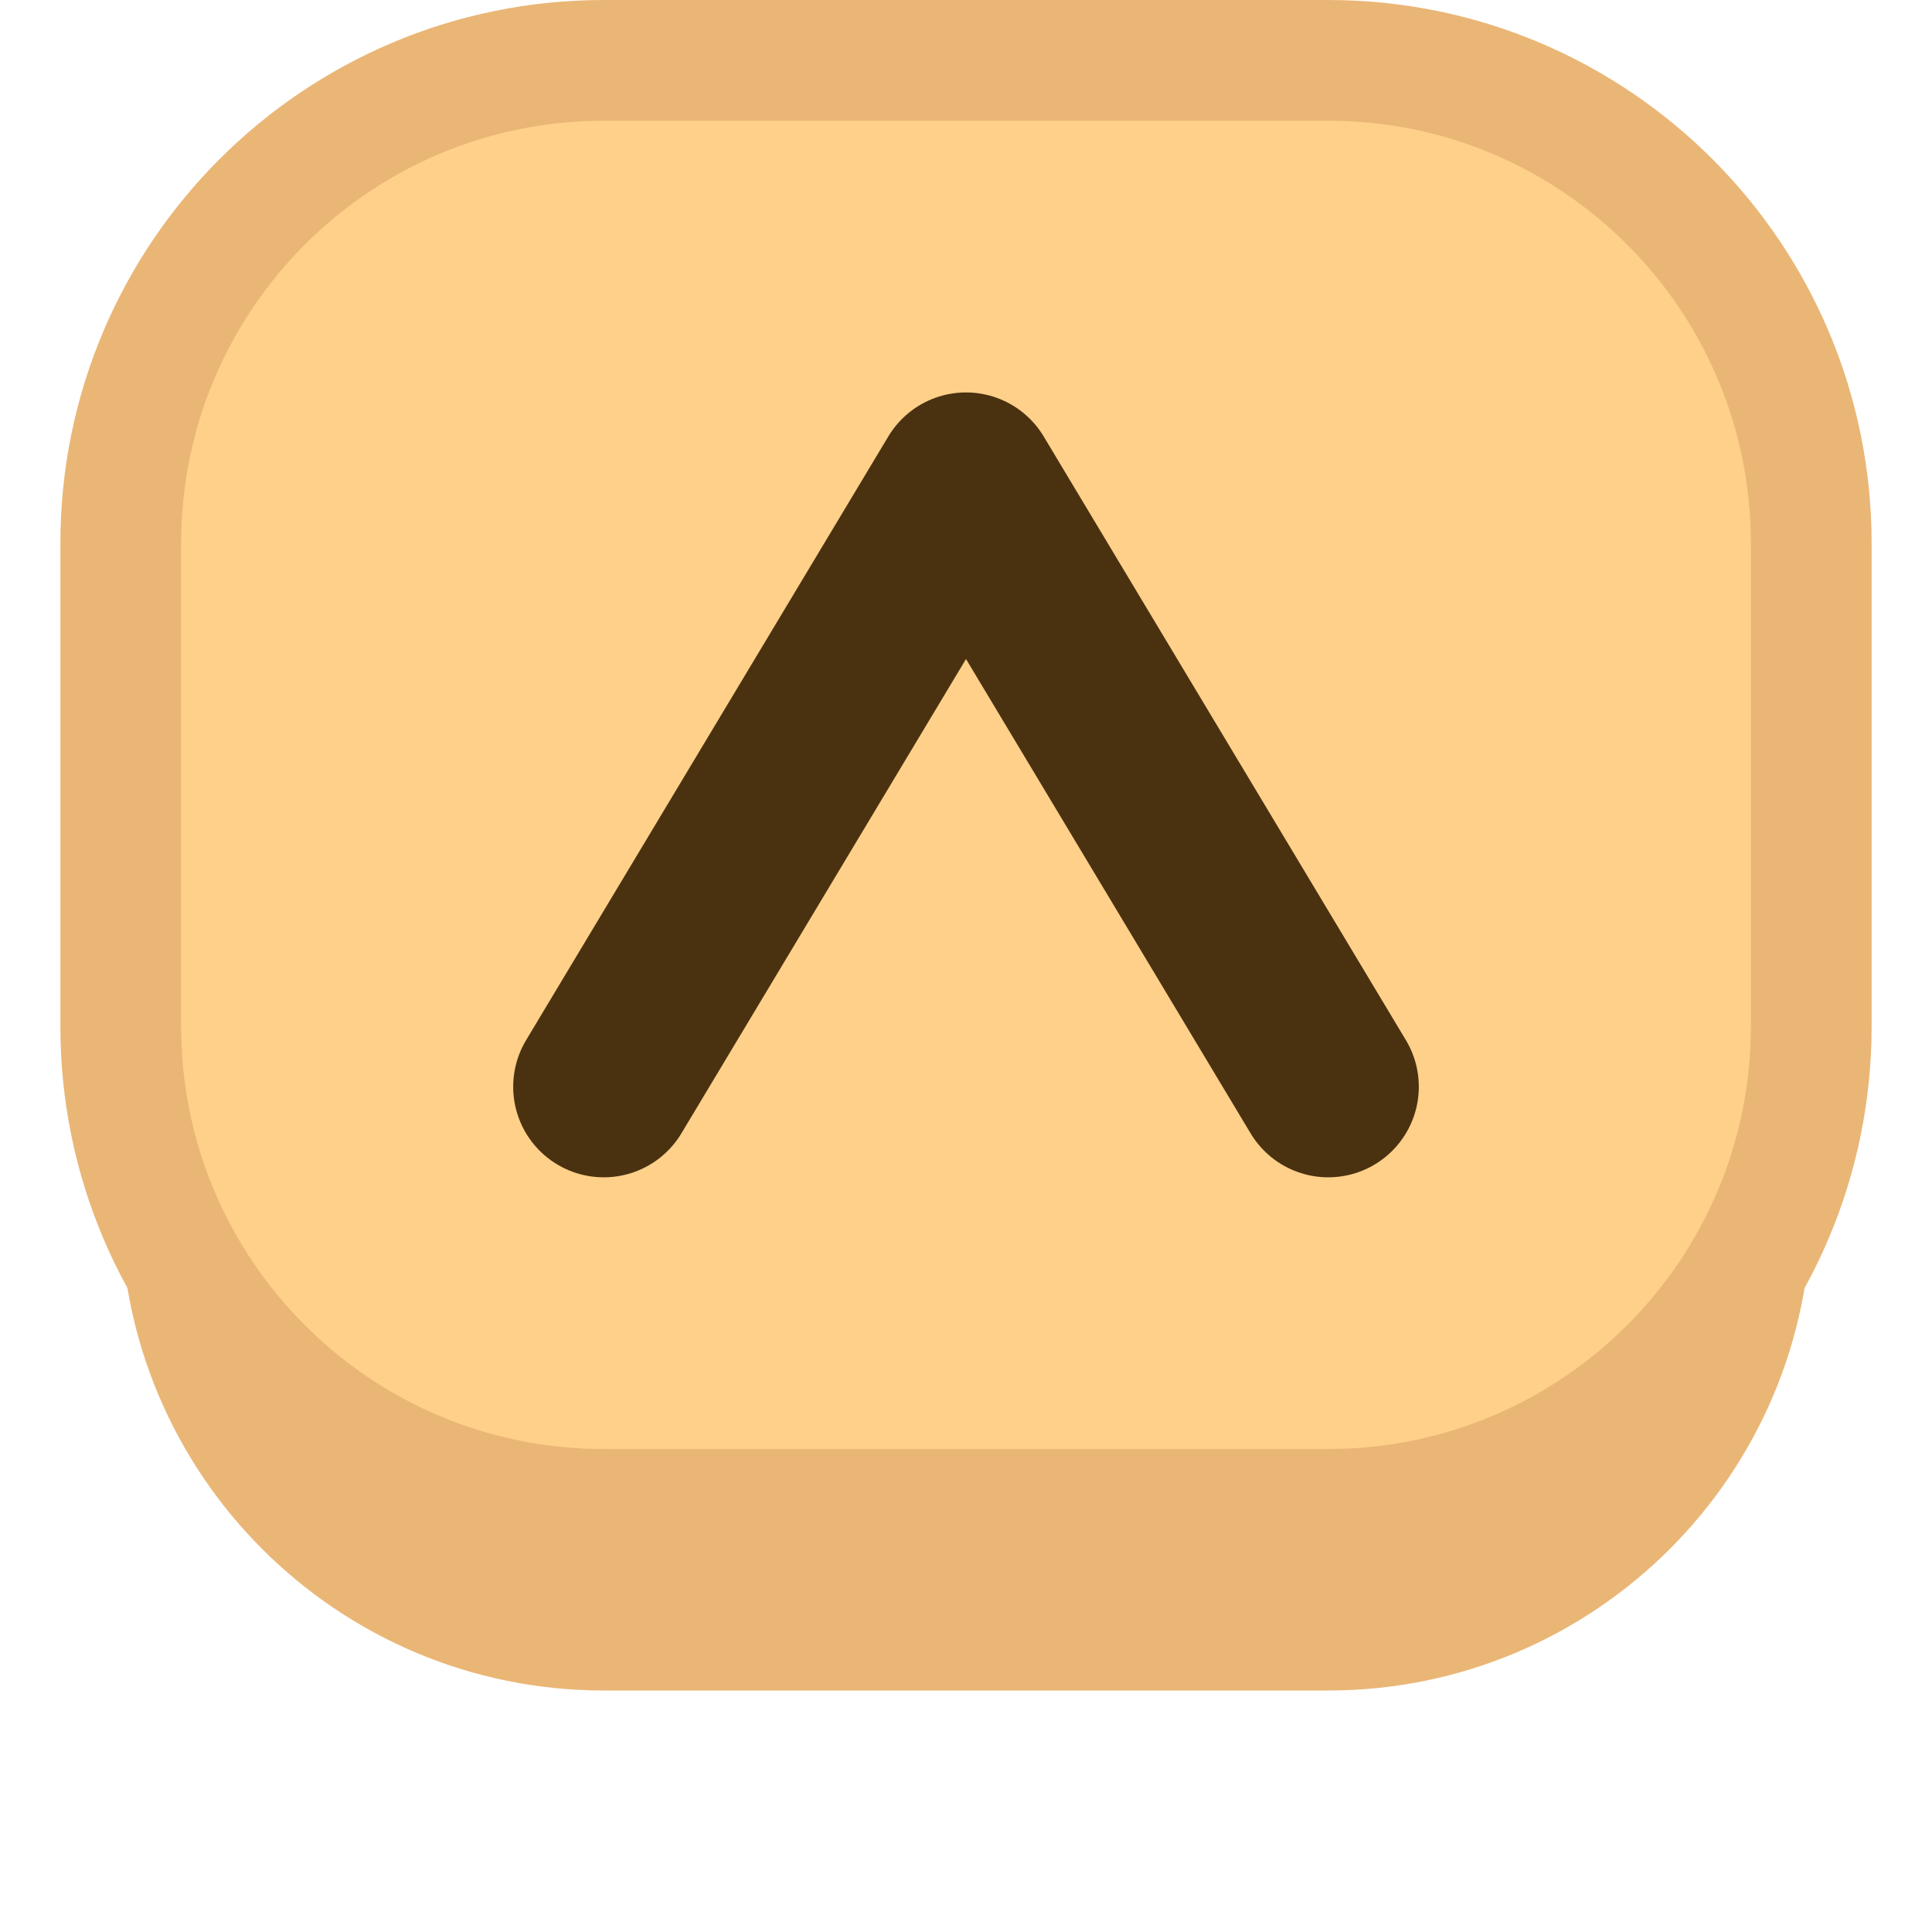
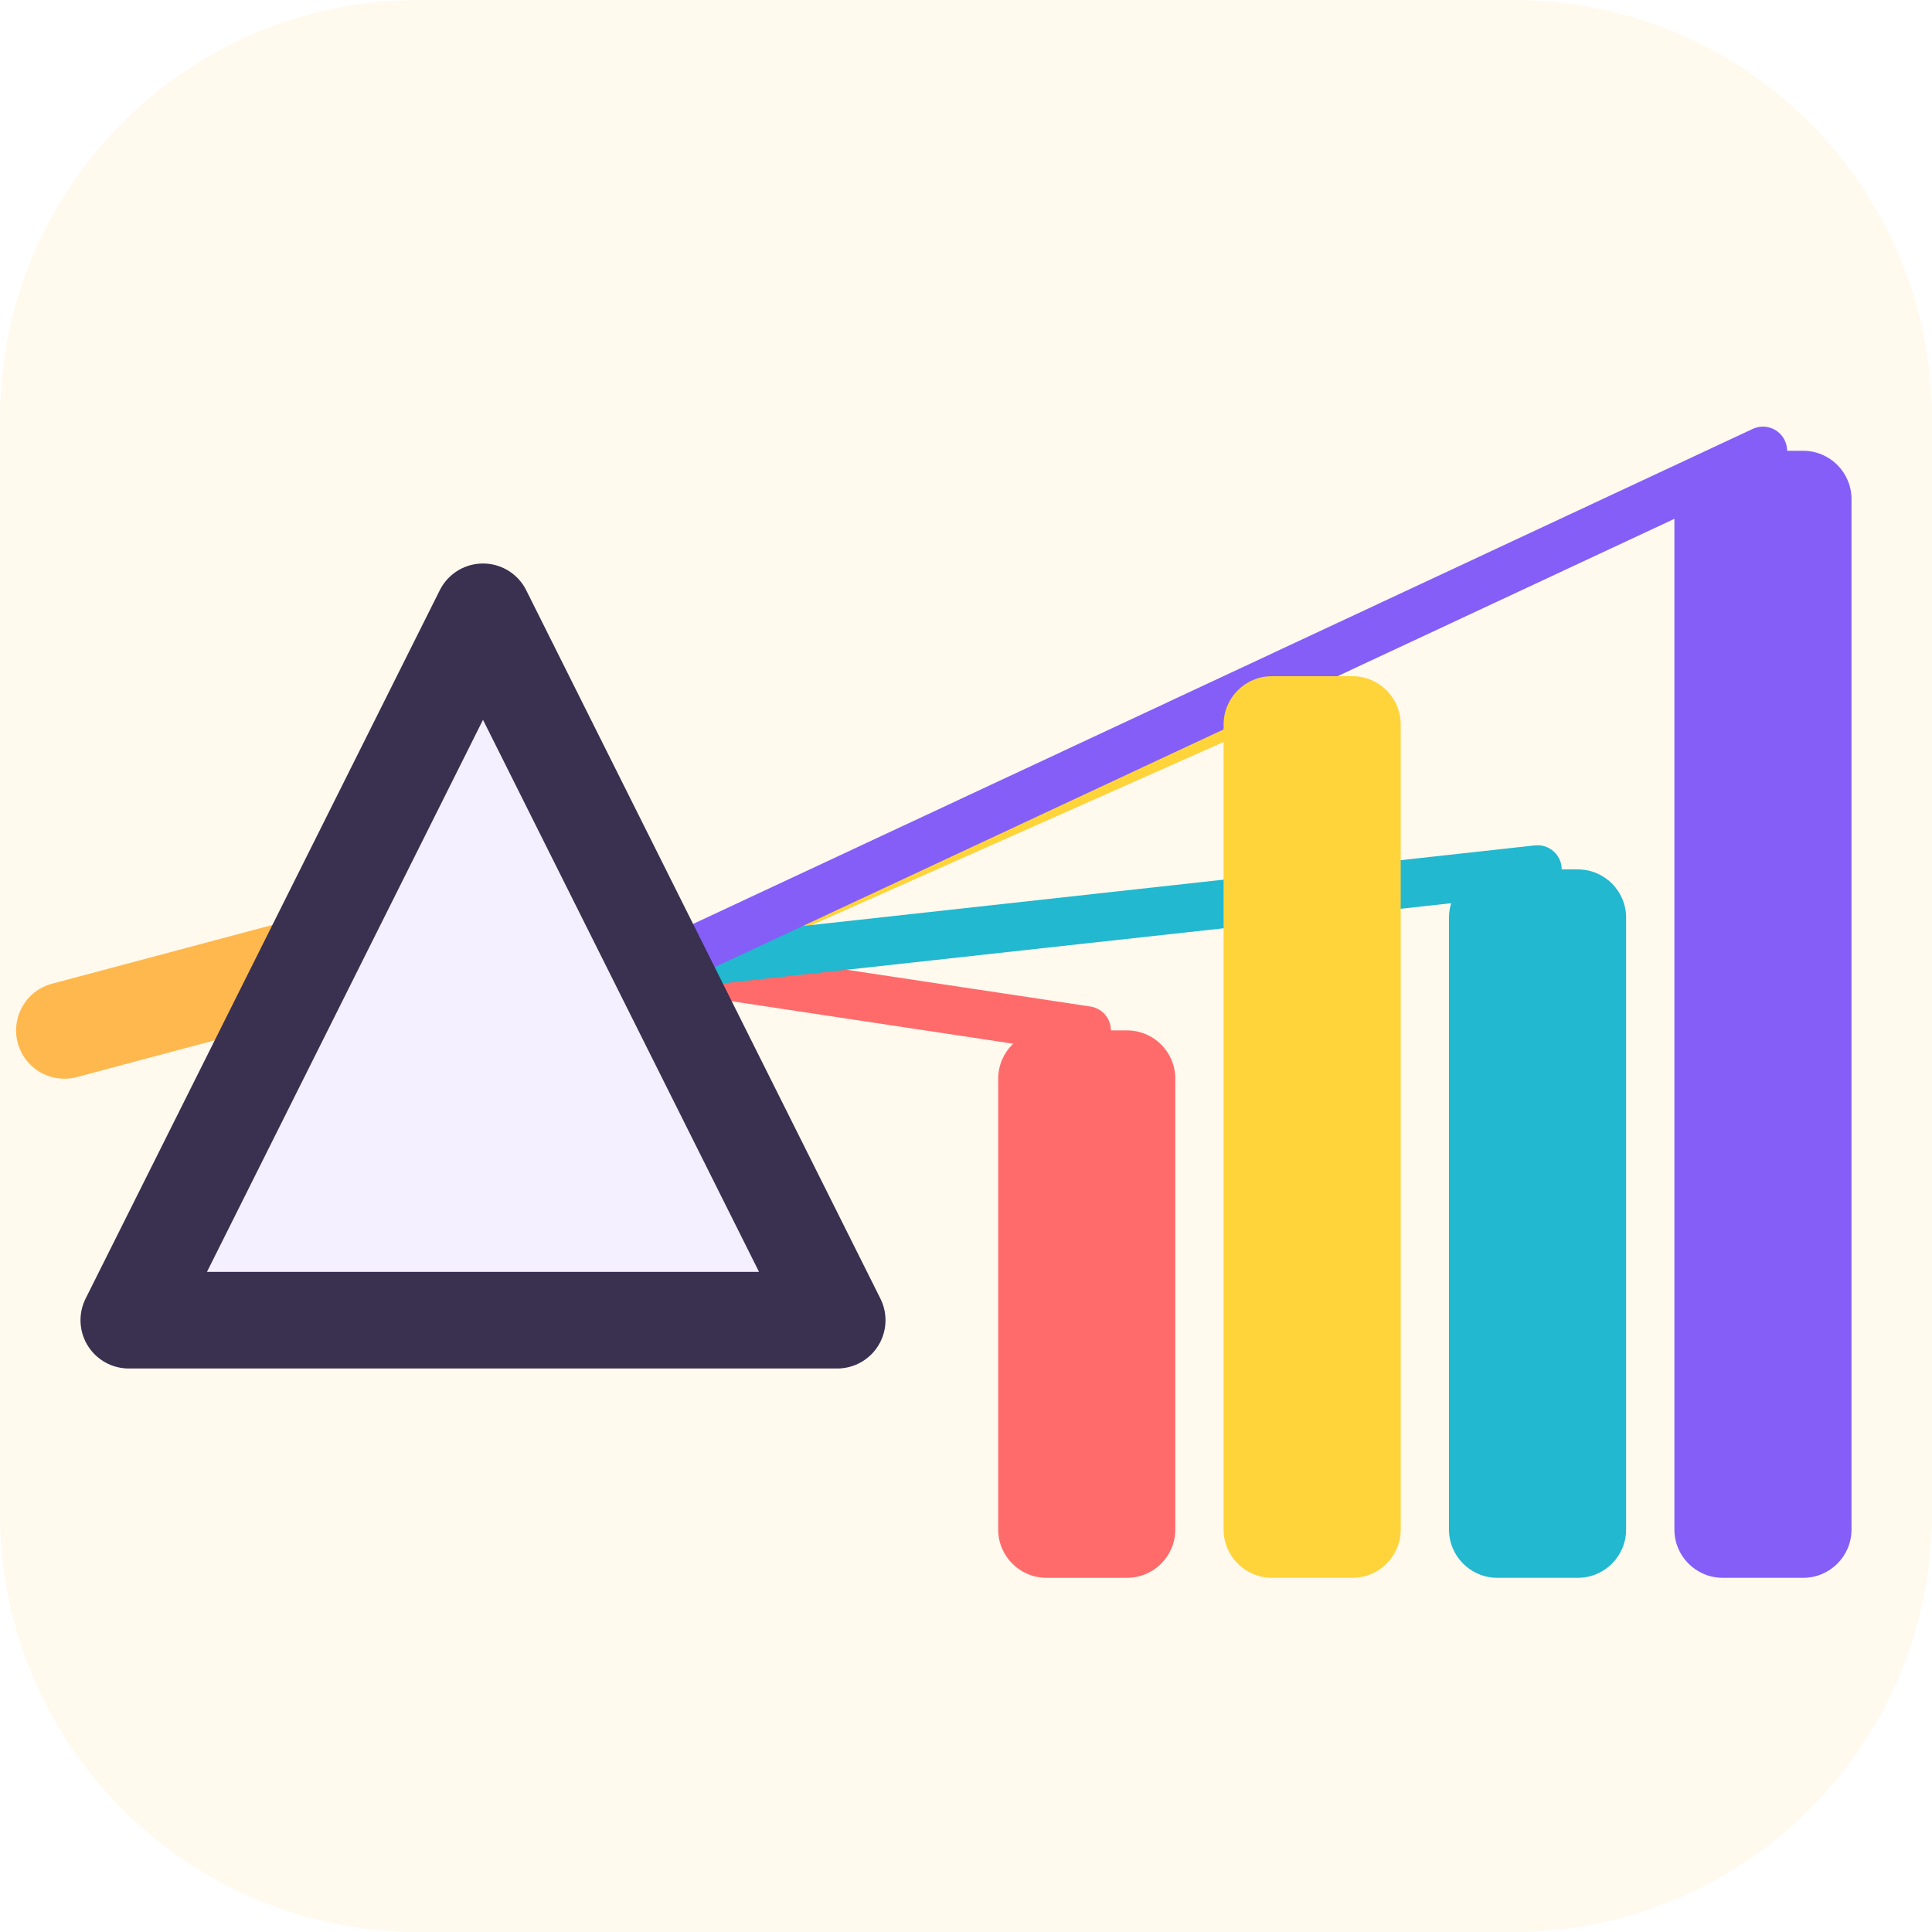
- <svg xmlns="http://www.w3.org/2000/svg" viewBox="0 0 32 32">
-   <rect x="2" y="2" width="28" height="26" rx="8" fill="#eab676" />
-   <rect x="2" y="1" width="28" height="24" rx="8" fill="#ffd08a" stroke="#eab676" stroke-width="2" />
-   <path d="M10 18 16 8l6 10" fill="none" stroke="#4a3210" stroke-width="3" stroke-linecap="round" stroke-linejoin="round" />
+ <svg xmlns="http://www.w3.org/2000/svg" viewBox="0 0 120 120">
+   <rect width="120" height="120" rx="26" fill="#fff9ee" />
+   <g stroke-width="3" stroke-linecap="round">
+     <line x1="41" y1="60" x2="67.5" y2="64" stroke="#ff6b6b" />
+     <line x1="41" y1="60" x2="81.5" y2="42" stroke="#ffd43b" />
+     <line x1="41" y1="60" x2="95.5" y2="54" stroke="#22b8cf" />
+     <line x1="41" y1="60" x2="109.5" y2="28" stroke="#845ef7" />
+   </g>
+   <rect x="62" y="64" width="11" height="34" rx="3" fill="#ff6b6b" />
+   <rect x="76" y="42" width="11" height="56" rx="3" fill="#ffd43b" />
+   <rect x="90" y="54" width="11" height="44" rx="3" fill="#22b8cf" />
+   <rect x="104" y="28" width="11" height="70" rx="3" fill="#845ef7" />
+   <line x1="4" y1="64" x2="19" y2="60" stroke="#ffb84d" stroke-width="6" stroke-linecap="round" />
+   <polygon points="30,38 8,82 52,82" fill="#f4f0ff" stroke="#3a3050" stroke-width="6" stroke-linejoin="round" />
</svg>
